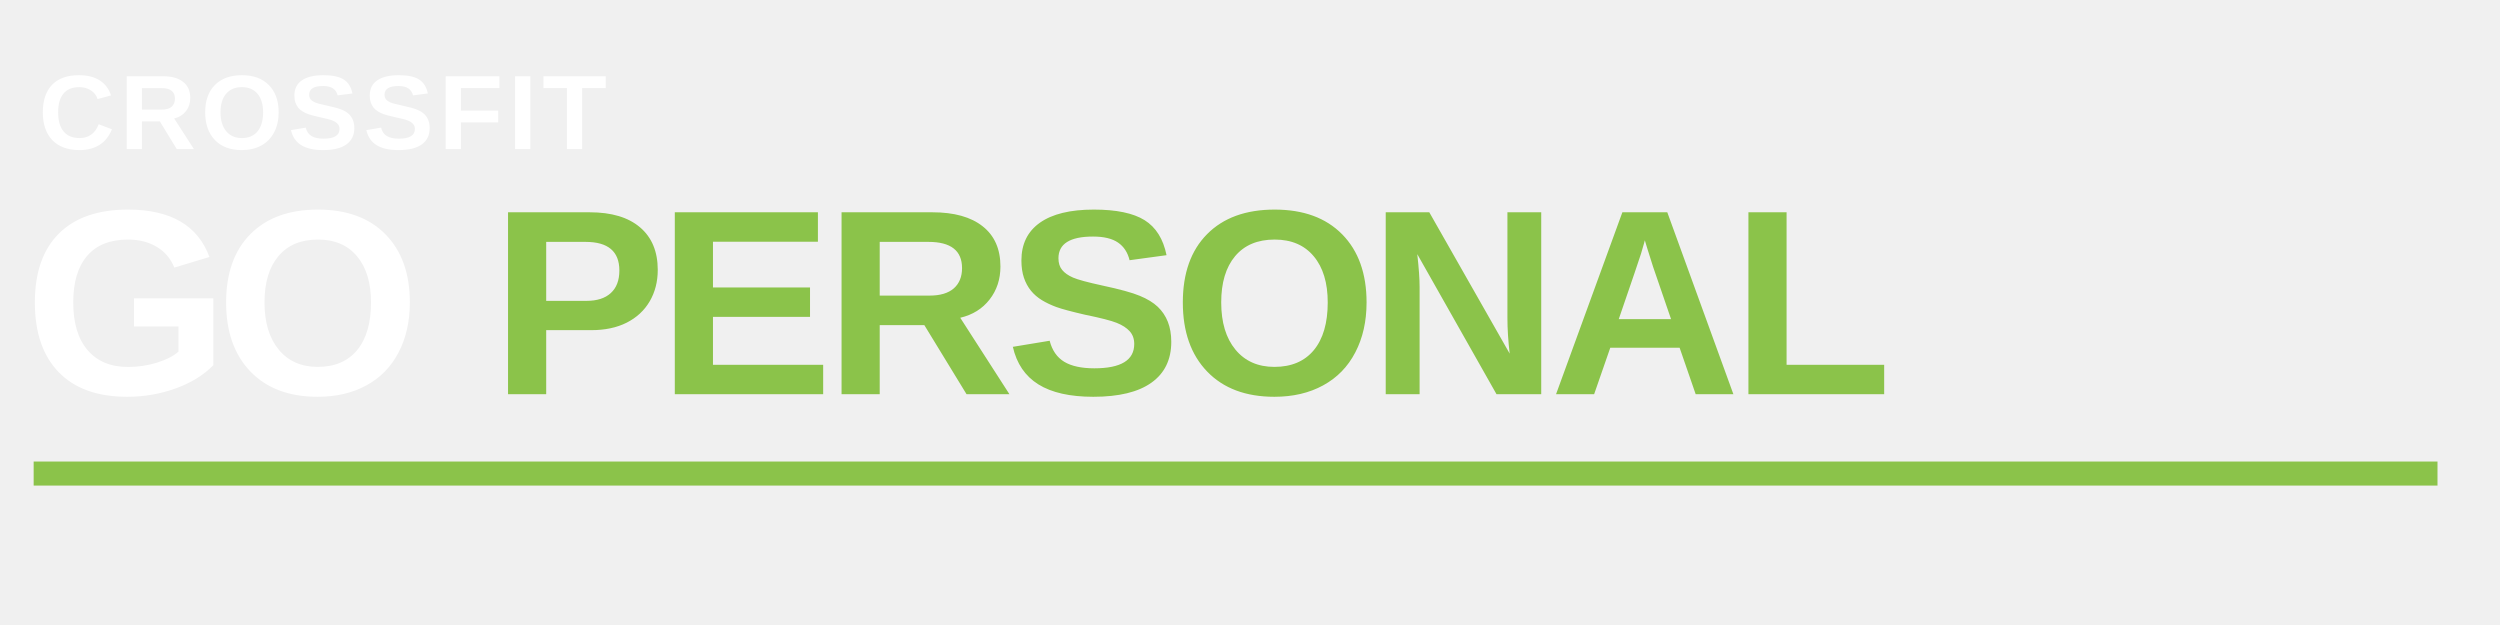
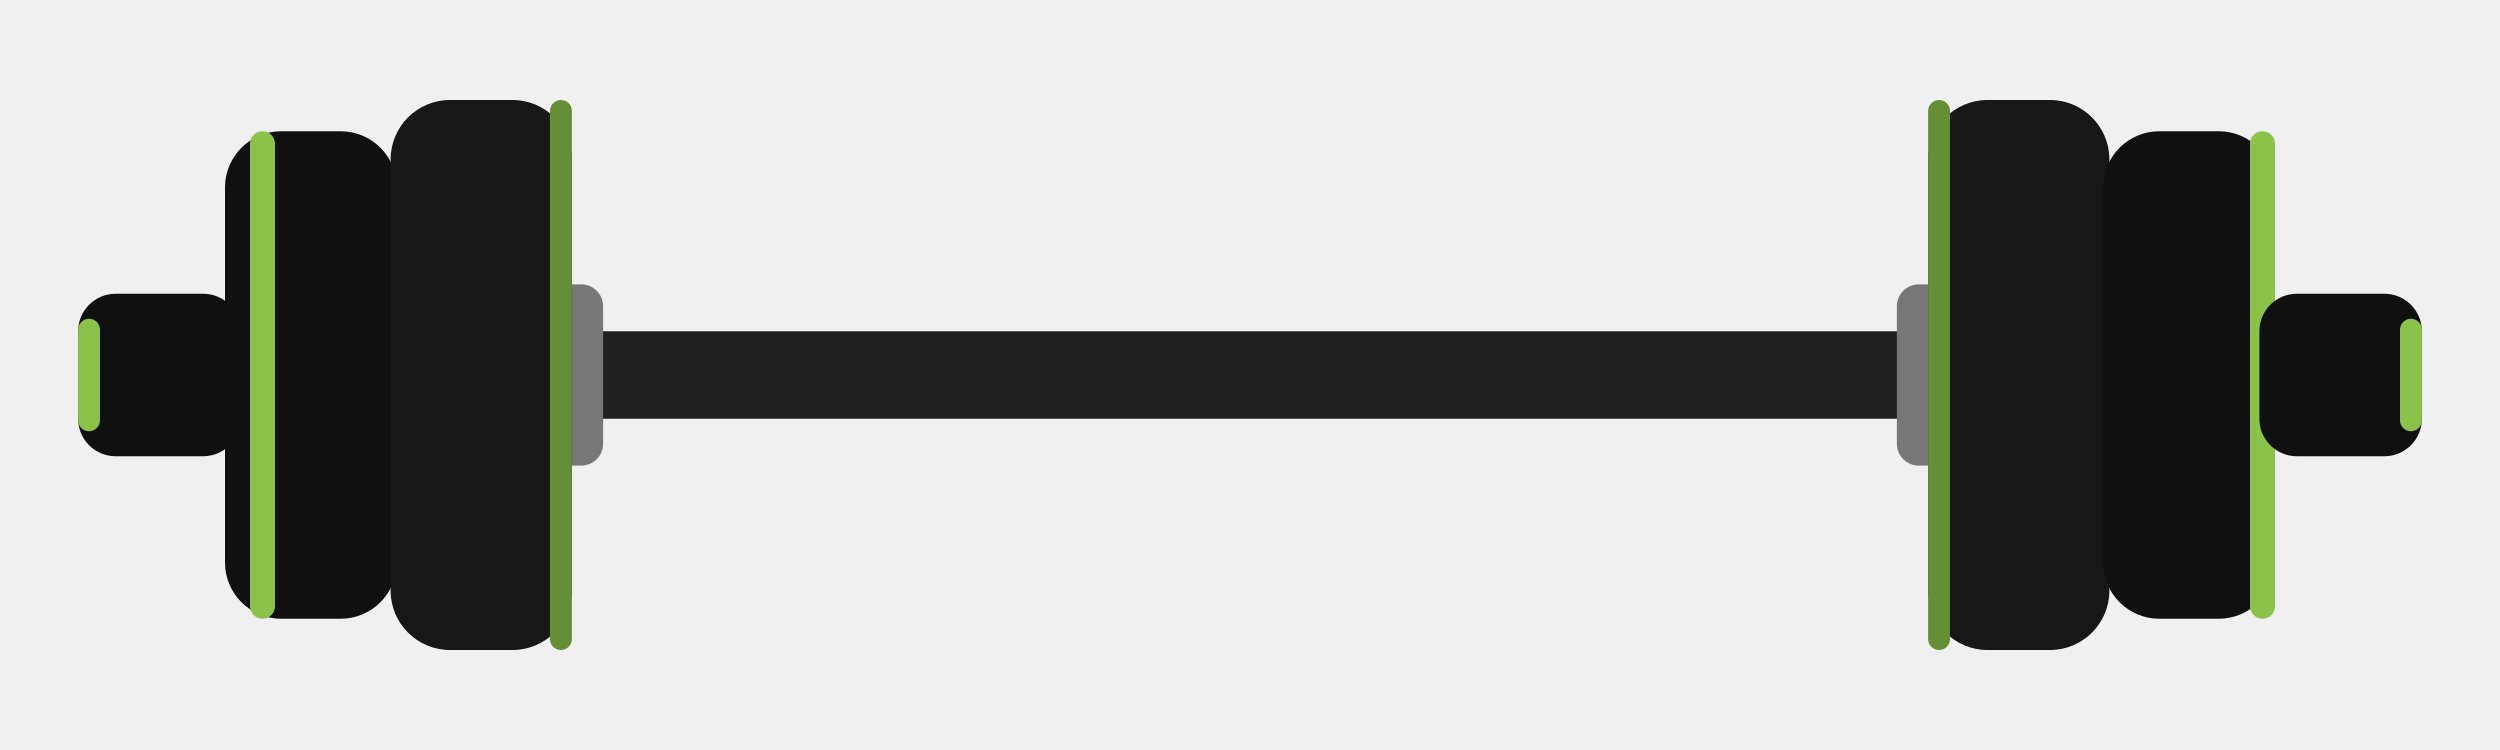
- <svg xmlns="http://www.w3.org/2000/svg" viewBox="0 0 520 130" role="img" aria-label="CrossFit Go Personal">
-   <style>
-         .crossfit {
-             fill: #ffffff;
-             font-family: Arial, Helvetica, sans-serif;
-             font-weight: 800;
-             letter-spacing: 1px;
-         }
- 
-         .main {
-             fill: #ffffff;
-             font-family: Arial, Helvetica, sans-serif;
-             font-weight: 900;
-             letter-spacing: -3px;
-         }
- 
-         .accent {
-             fill: #8bc34a;
-             font-family: Arial, Helvetica, sans-serif;
-             font-weight: 900;
-             letter-spacing: -2px;
-         }
-     </style>
-   <text x="8" y="31" class="crossfit" font-size="22">
-         CROSSFIT
-     </text>
-   <text x="5" y="82" class="main" font-size="55">
-         GO
-     </text>
-   <text x="102" y="82" class="accent" font-size="55">
-         PERSONAL
-     </text>
-   <rect x="7" y="96" width="500" height="5" fill="#8bc34a" />
+ <svg xmlns="http://www.w3.org/2000/svg" viewBox="0 0 800 240">
+   <rect x="115" y="106" width="570" height="28" rx="14" fill="#202020" />
+   <rect x="175" y="91" width="18" height="58" rx="7" fill="#777777" />
+   <rect x="72" y="42" width="55" height="156" rx="18" fill="#101010" />
+   <rect x="80" y="42" width="8" height="156" rx="4" fill="#8bc34a" />
+   <rect x="125" y="32" width="58" height="176" rx="19" fill="#171717" />
+   <rect x="176" y="32" width="7" height="176" rx="3.5" fill="#648f35" />
+   <rect x="25" y="94" width="52" height="52" rx="12" fill="#101010" />
+   <rect x="25" y="102" width="7" height="36" rx="3.5" fill="#8bc34a" />
+   <rect x="607" y="91" width="18" height="58" rx="7" fill="#777777" />
+   <rect x="617" y="32" width="58" height="176" rx="19" fill="#171717" />
+   <rect x="617" y="32" width="7" height="176" rx="3.5" fill="#648f35" />
+   <rect x="673" y="42" width="55" height="156" rx="18" fill="#101010" />
+   <rect x="720" y="42" width="8" height="156" rx="4" fill="#8bc34a" />
+   <rect x="723" y="94" width="52" height="52" rx="12" fill="#101010" />
+   <rect x="768" y="102" width="7" height="36" rx="3.5" fill="#8bc34a" />
</svg>
